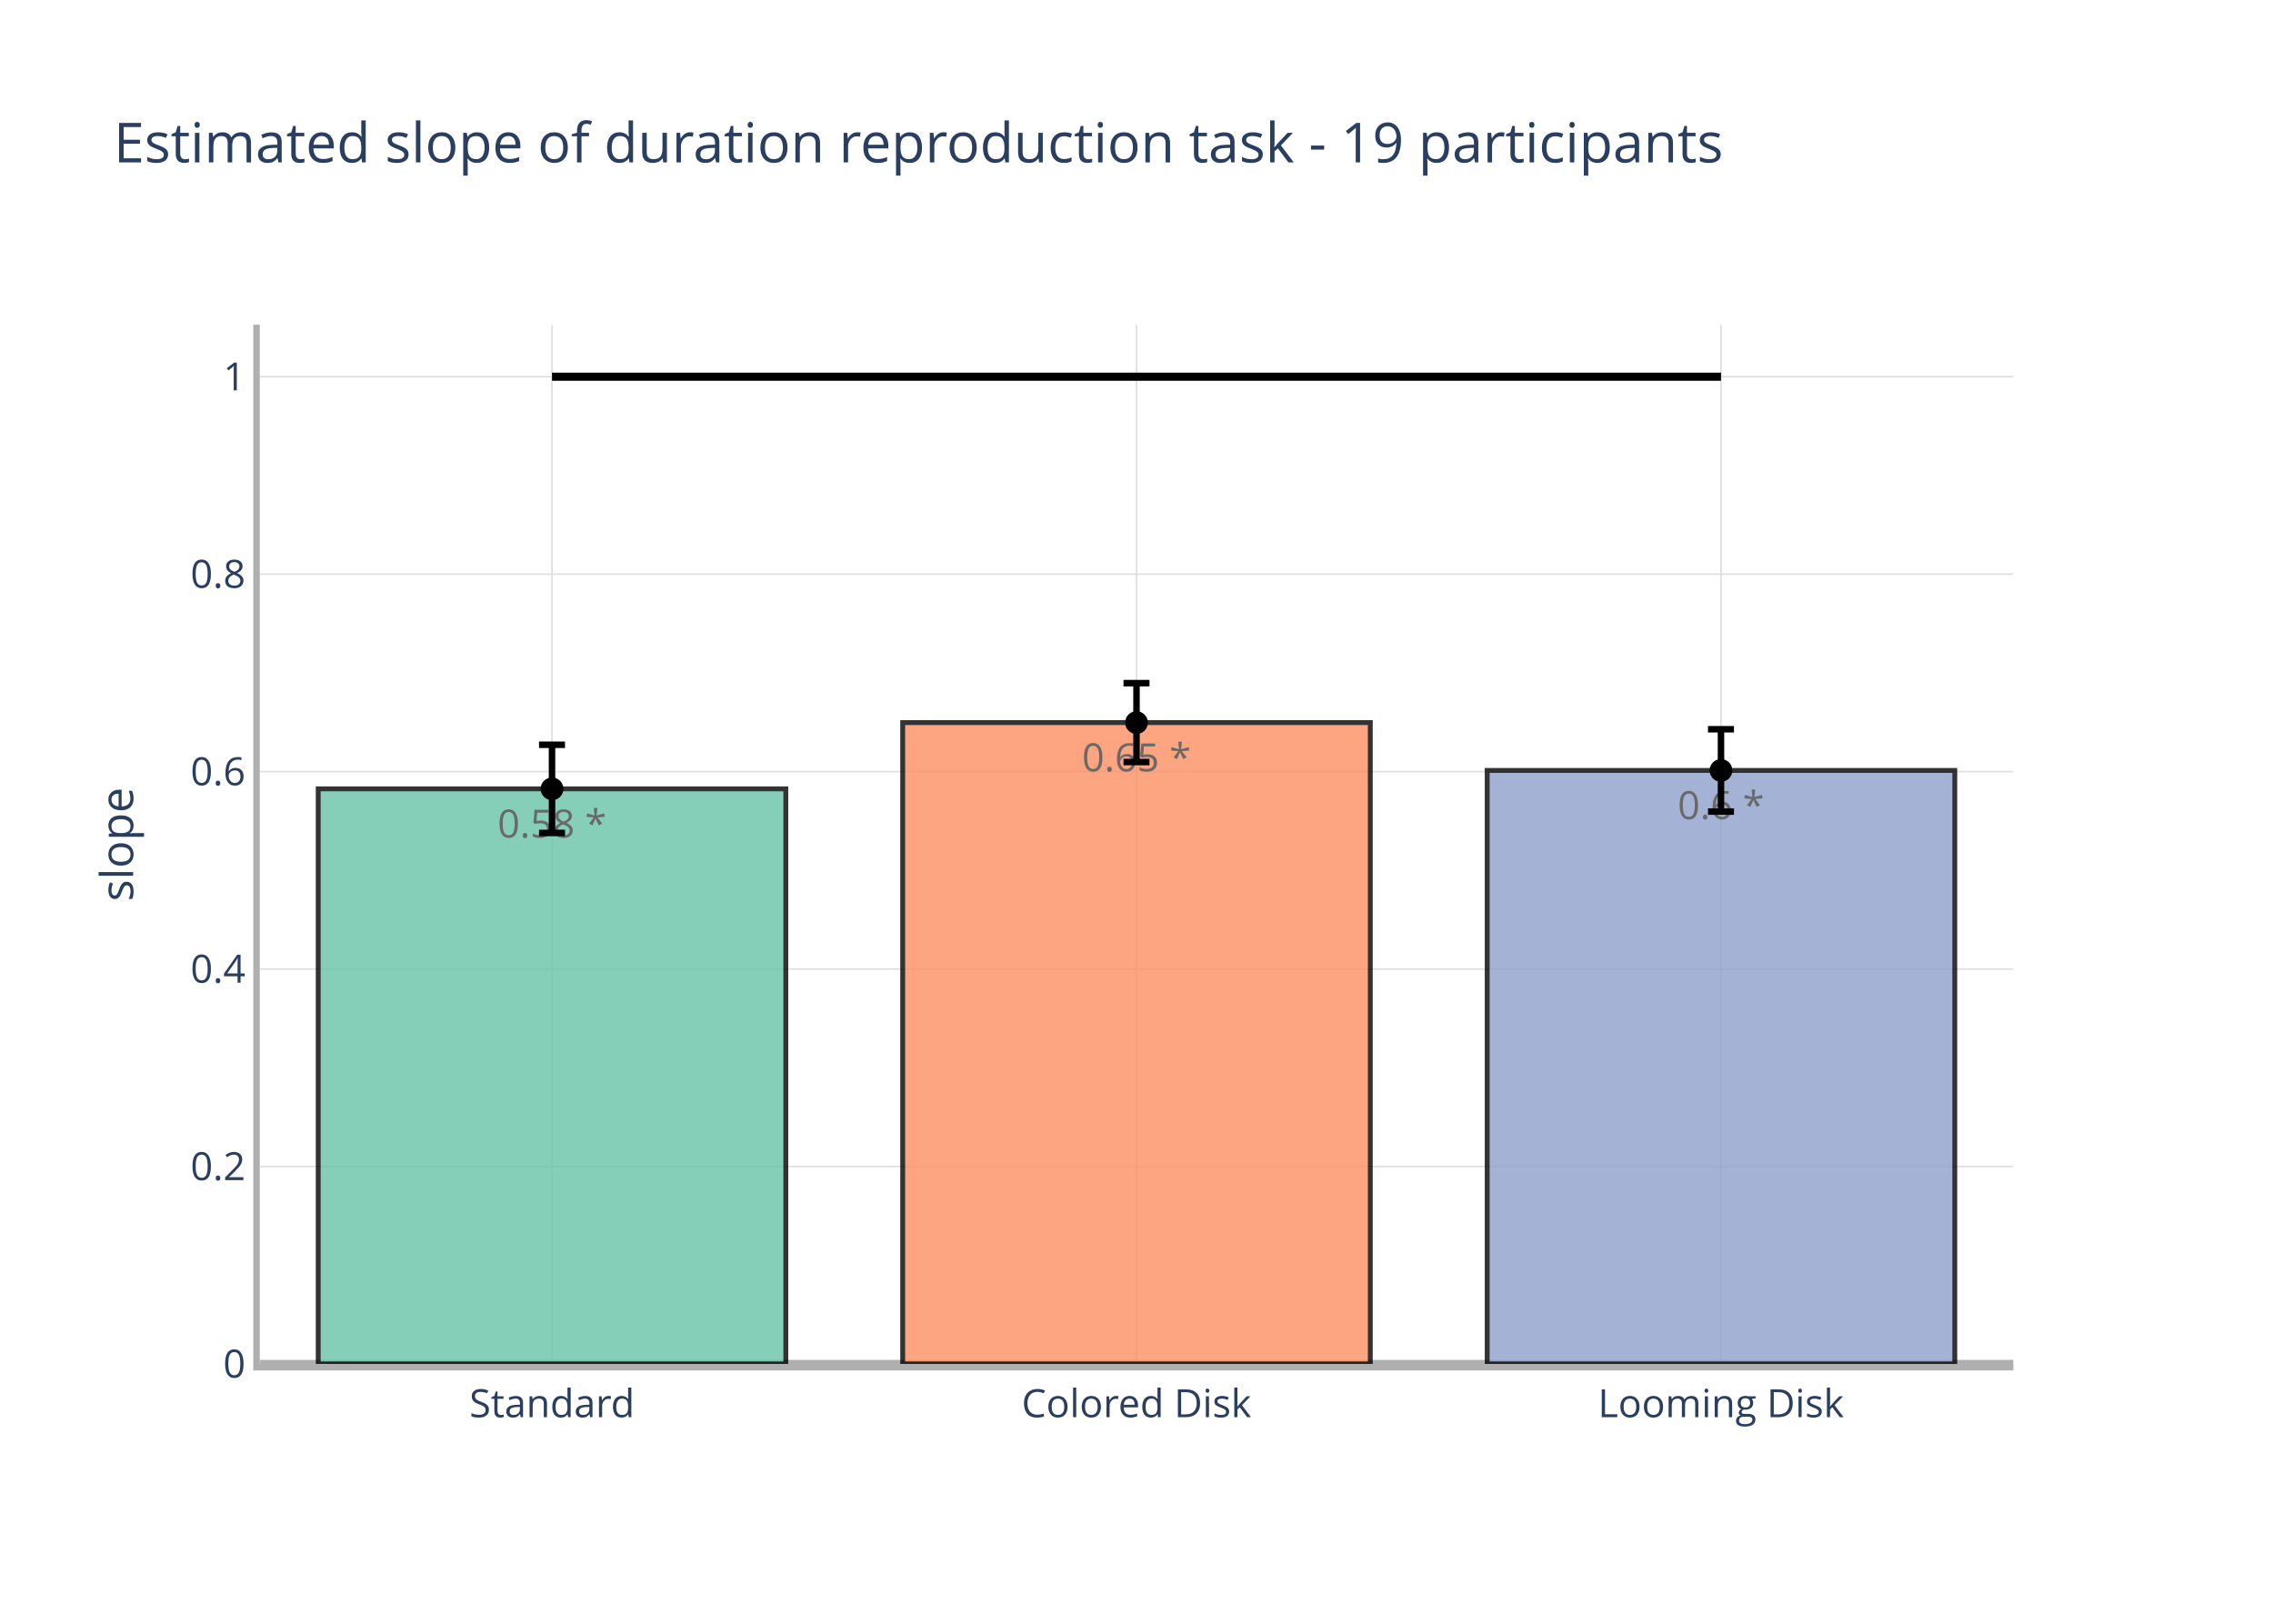
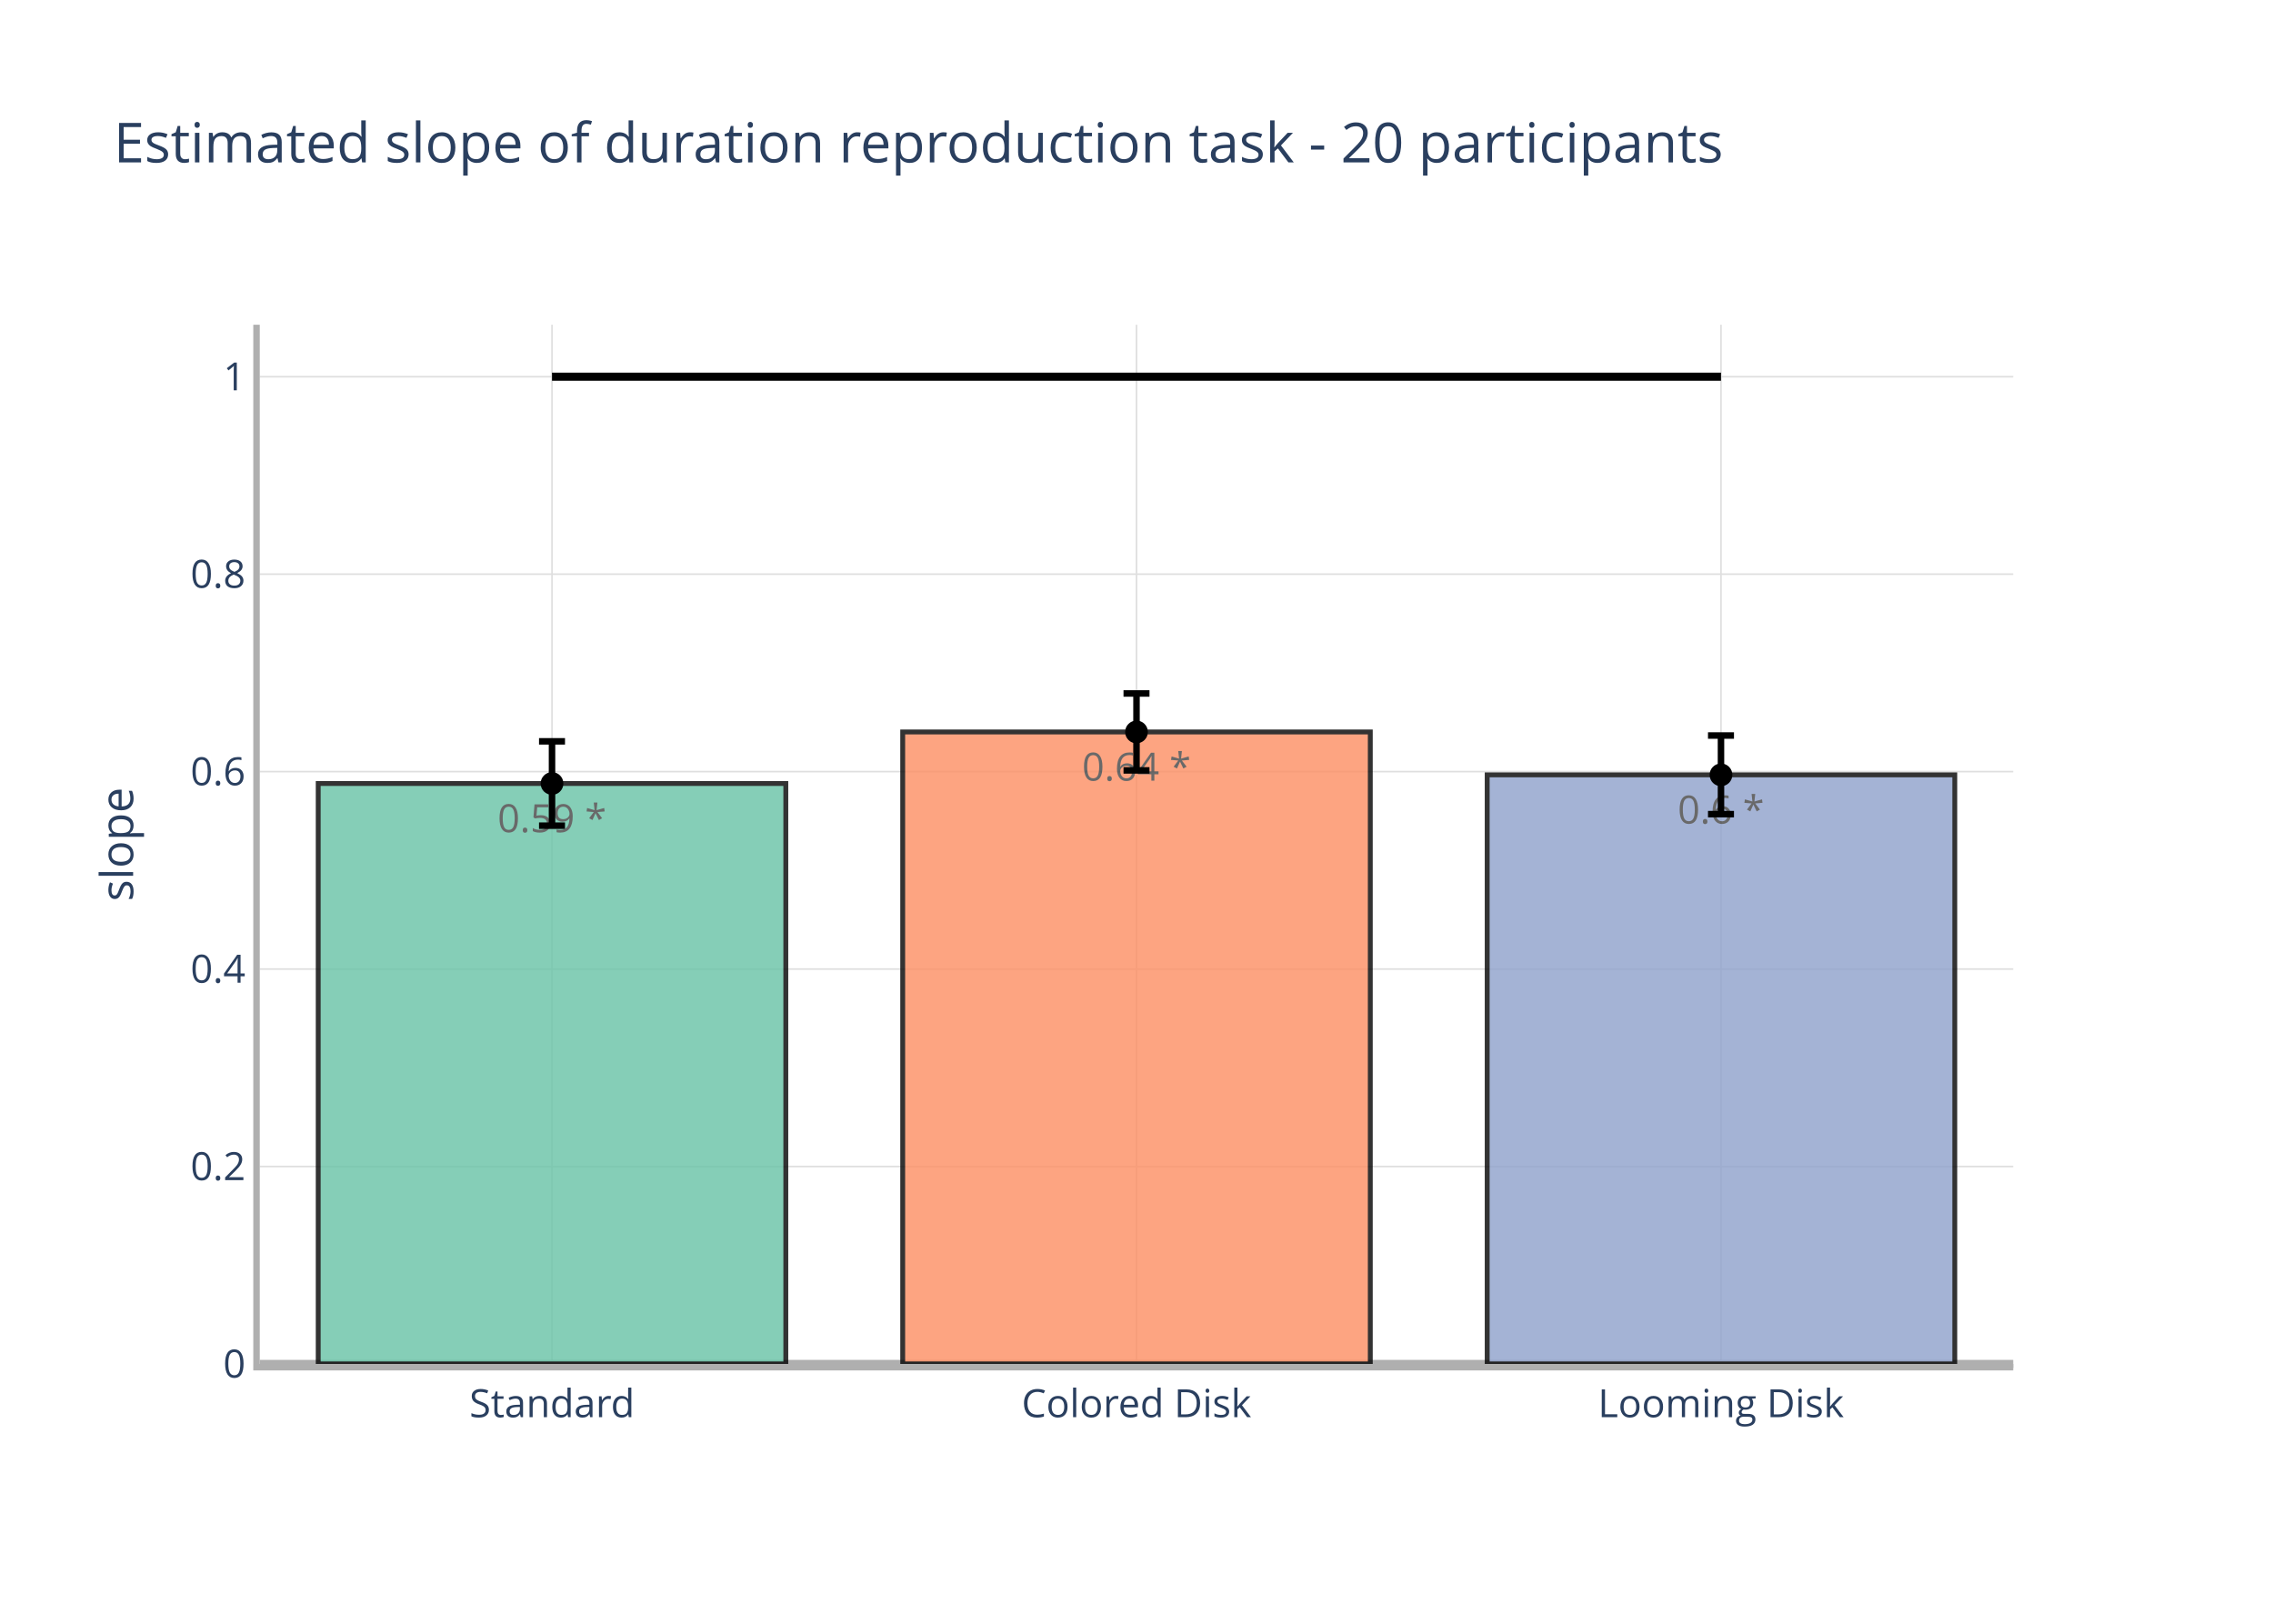
<svg xmlns="http://www.w3.org/2000/svg" class="main-svg" width="700" height="500" viewBox="0 0 700 500">
  <rect x="0" y="0" width="700" height="500" style="fill: rgb(255, 255, 255); fill-opacity: 1;" />
-   <defs id="defs-ce77f1">
+   <defs id="defs-d1d5cd">
    <g class="clips">
-       <clipPath id="clipce77f1xyplot" class="plotclip">
+       <clipPath id="clipd1d5cdxyplot" class="plotclip">
        <rect width="540" height="320" />
      </clipPath>
-       <clipPath class="axesclip" id="clipce77f1x">
+       <clipPath class="axesclip" id="clipd1d5cdx">
        <rect x="80" y="0" width="540" height="500" />
      </clipPath>
-       <clipPath class="axesclip" id="clipce77f1y">
+       <clipPath class="axesclip" id="clipd1d5cdy">
        <rect x="0" y="100" width="700" height="320" />
      </clipPath>
-       <clipPath class="axesclip" id="clipce77f1xy">
+       <clipPath class="axesclip" id="clipd1d5cdxy">
        <rect x="80" y="100" width="540" height="320" />
      </clipPath>
    </g>
    <g class="gradients" />
  </defs>
  <g class="bglayer">
    <rect class="bg" x="80" y="100" width="540" height="320" style="fill: rgb(255, 255, 255); fill-opacity: 1; stroke-width: 0;" />
  </g>
  <g class="layer-below">
    <g class="imagelayer" />
    <g class="shapelayer" />
  </g>
  <g class="cartesianlayer">
    <g class="subplot xy">
      <g class="layer-subplot">
        <g class="shapelayer" />
        <g class="imagelayer" />
      </g>
      <g class="gridlayer">
        <g class="x">
          <path class="xgrid crisp" transform="translate(170,0)" d="M0,100v320" style="stroke: rgb(223, 223, 223); stroke-opacity: 1; stroke-width: 0.5px;" />
          <path class="xgrid crisp" transform="translate(350,0)" d="M0,100v320" style="stroke: rgb(223, 223, 223); stroke-opacity: 1; stroke-width: 0.5px;" />
          <path class="xgrid crisp" transform="translate(530,0)" d="M0,100v320" style="stroke: rgb(223, 223, 223); stroke-opacity: 1; stroke-width: 0.5px;" />
        </g>
        <g class="y">
          <path class="ygrid crisp" transform="translate(0,359.2)" d="M80,0h540" style="stroke: rgb(223, 223, 223); stroke-opacity: 1; stroke-width: 0.5px;" />
          <path class="ygrid crisp" transform="translate(0,298.4)" d="M80,0h540" style="stroke: rgb(223, 223, 223); stroke-opacity: 1; stroke-width: 0.5px;" />
          <path class="ygrid crisp" transform="translate(0,237.6)" d="M80,0h540" style="stroke: rgb(223, 223, 223); stroke-opacity: 1; stroke-width: 0.5px;" />
          <path class="ygrid crisp" transform="translate(0,176.8)" d="M80,0h540" style="stroke: rgb(223, 223, 223); stroke-opacity: 1; stroke-width: 0.5px;" />
          <path class="ygrid crisp" transform="translate(0,116)" d="M80,0h540" style="stroke: rgb(223, 223, 223); stroke-opacity: 1; stroke-width: 0.5px;" />
        </g>
      </g>
      <g class="zerolinelayer">
        <path class="yzl zl crisp" transform="translate(0,420)" d="M80,0h540" style="stroke: rgb(175, 175, 175); stroke-opacity: 1; stroke-width: 2.5px;" />
      </g>
      <path class="xlines-below" />
      <path class="ylines-below" />
      <g class="overlines-below" />
      <g class="xaxislayer-below" />
      <g class="yaxislayer-below" />
      <g class="overaxes-below" />
-       <g class="plot" transform="translate(80, 100)" clip-path="url('#clipce77f1xyplot')">
+       <g class="plot" transform="translate(80, 100)" clip-path="url('#clipd1d5cdxyplot')">
        <g class="barlayer mlayer">
          <g class="trace bars" style="opacity: 0.8;">
            <g class="points">
              <g class="point">
-                 <path d="M18,320V142.91H162V320Z" style="vector-effect: non-scaling-stroke; opacity: 1; stroke-width: 1.5px; fill: rgb(102, 194, 165); fill-opacity: 1; stroke: rgb(0, 0, 0); stroke-opacity: 1;" />
-                 <text class="bartext bartext-inside" transform="translate(90 157.91)" text-anchor="middle" data-notex="1" x="0" y="0" style="font-family: 'Open Sans', verdana, arial, sans-serif; font-size: 12px; fill: rgb(68, 68, 68); fill-opacity: 1; white-space: pre;">0.58 *</text>
+                 <path d="M18,320V141.26H162V320Z" style="vector-effect: non-scaling-stroke; opacity: 1; stroke-width: 1.5px; fill: rgb(102, 194, 165); fill-opacity: 1; stroke: rgb(0, 0, 0); stroke-opacity: 1;" />
+                 <text class="bartext bartext-inside" transform="translate(90 156.26)" text-anchor="middle" data-notex="1" x="0" y="0" style="font-family: 'Open Sans', verdana, arial, sans-serif; font-size: 12px; fill: rgb(68, 68, 68); fill-opacity: 1; white-space: pre;">0.59 *</text>
              </g>
            </g>
          </g>
          <g class="trace bars" style="opacity: 0.8;">
            <g class="points">
              <g class="point">
-                 <path d="M198,320V122.51H342V320Z" style="vector-effect: non-scaling-stroke; opacity: 1; stroke-width: 1.5px; fill: rgb(252, 141, 98); fill-opacity: 1; stroke: rgb(0, 0, 0); stroke-opacity: 1;" />
-                 <text class="bartext bartext-inside" transform="translate(270 137.51)" text-anchor="middle" data-notex="1" x="0" y="0" style="font-family: 'Open Sans', verdana, arial, sans-serif; font-size: 12px; fill: rgb(68, 68, 68); fill-opacity: 1; white-space: pre;">0.65 *</text>
+                 <path d="M198,320V125.39H342V320Z" style="vector-effect: non-scaling-stroke; opacity: 1; stroke-width: 1.5px; fill: rgb(252, 141, 98); fill-opacity: 1; stroke: rgb(0, 0, 0); stroke-opacity: 1;" />
+                 <text class="bartext bartext-inside" transform="translate(270 140.39)" text-anchor="middle" data-notex="1" x="0" y="0" style="font-family: 'Open Sans', verdana, arial, sans-serif; font-size: 12px; fill: rgb(68, 68, 68); fill-opacity: 1; white-space: pre;">0.64 *</text>
              </g>
            </g>
          </g>
          <g class="trace bars" style="opacity: 0.8;">
            <g class="points">
              <g class="point">
-                 <path d="M378,320V137.24H522V320Z" style="vector-effect: non-scaling-stroke; opacity: 1; stroke-width: 1.5px; fill: rgb(141, 160, 203); fill-opacity: 1; stroke: rgb(0, 0, 0); stroke-opacity: 1;" />
-                 <text class="bartext bartext-inside" transform="translate(450 152.24)" text-anchor="middle" data-notex="1" x="0" y="0" style="font-family: 'Open Sans', verdana, arial, sans-serif; font-size: 12px; fill: rgb(68, 68, 68); fill-opacity: 1; white-space: pre;">0.6 *</text>
+                 <path d="M378,320V138.6H522V320Z" style="vector-effect: non-scaling-stroke; opacity: 1; stroke-width: 1.5px; fill: rgb(141, 160, 203); fill-opacity: 1; stroke: rgb(0, 0, 0); stroke-opacity: 1;" />
+                 <text class="bartext bartext-inside" transform="translate(450 153.6)" text-anchor="middle" data-notex="1" x="0" y="0" style="font-family: 'Open Sans', verdana, arial, sans-serif; font-size: 12px; fill: rgb(68, 68, 68); fill-opacity: 1; white-space: pre;">0.6 *</text>
              </g>
            </g>
          </g>
        </g>
        <g class="scatterlayer mlayer">
-           <g class="trace scatter trace48cb25" style="stroke-miterlimit: 2; opacity: 1;">
+           <g class="trace scatter trace9f9532" style="stroke-miterlimit: 2; opacity: 1;">
            <g class="fills" />
            <g class="errorbars">
              <g class="errorbar">
-                 <path class="yerror" d="M86,129.34h8m-4,0V156.49m-4,0h8" style="vector-effect: non-scaling-stroke; stroke-width: 2px; stroke: rgb(0, 0, 0); stroke-opacity: 1;" />
+                 <path class="yerror" d="M86,128.28h8m-4,0V154.25m-4,0h8" style="vector-effect: non-scaling-stroke; stroke-width: 2px; stroke: rgb(0, 0, 0); stroke-opacity: 1;" />
              </g>
            </g>
            <g class="lines" />
            <g class="points">
-               <path class="point" transform="translate(90,142.91)" d="M2.5,0A2.5,2.5 0 1,1 0,-2.5A2.5,2.5 0 0,1 2.5,0Z" style="opacity: 1; stroke-width: 2px; fill: rgb(0, 0, 0); fill-opacity: 1; stroke: rgb(0, 0, 0); stroke-opacity: 1;" />
+               <path class="point" transform="translate(90,141.26)" d="M2.5,0A2.5,2.5 0 1,1 0,-2.5A2.5,2.5 0 0,1 2.5,0Z" style="opacity: 1; stroke-width: 2px; fill: rgb(0, 0, 0); fill-opacity: 1; stroke: rgb(0, 0, 0); stroke-opacity: 1;" />
            </g>
            <g class="text" />
          </g>
-           <g class="trace scatter trace41d7c6" style="stroke-miterlimit: 2; opacity: 1;">
+           <g class="trace scatter tracee76f2e" style="stroke-miterlimit: 2; opacity: 1;">
            <g class="fills" />
            <g class="errorbars">
              <g class="errorbar">
-                 <path class="yerror" d="M266,110.36h8m-4,0V134.65m-4,0h8" style="vector-effect: non-scaling-stroke; stroke-width: 2px; stroke: rgb(0, 0, 0); stroke-opacity: 1;" />
+                 <path class="yerror" d="M266,113.54h8m-4,0V137.23m-4,0h8" style="vector-effect: non-scaling-stroke; stroke-width: 2px; stroke: rgb(0, 0, 0); stroke-opacity: 1;" />
              </g>
            </g>
            <g class="lines" />
            <g class="points">
-               <path class="point" transform="translate(270,122.51)" d="M2.5,0A2.5,2.5 0 1,1 0,-2.5A2.5,2.5 0 0,1 2.5,0Z" style="opacity: 1; stroke-width: 2px; fill: rgb(0, 0, 0); fill-opacity: 1; stroke: rgb(0, 0, 0); stroke-opacity: 1;" />
+               <path class="point" transform="translate(270,125.39)" d="M2.5,0A2.5,2.5 0 1,1 0,-2.5A2.5,2.5 0 0,1 2.5,0Z" style="opacity: 1; stroke-width: 2px; fill: rgb(0, 0, 0); fill-opacity: 1; stroke: rgb(0, 0, 0); stroke-opacity: 1;" />
            </g>
            <g class="text" />
          </g>
-           <g class="trace scatter tracecfe286" style="stroke-miterlimit: 2; opacity: 1;">
+           <g class="trace scatter tracef14de2" style="stroke-miterlimit: 2; opacity: 1;">
            <g class="fills" />
            <g class="errorbars">
              <g class="errorbar">
-                 <path class="yerror" d="M446,124.56h8m-4,0V149.91m-4,0h8" style="vector-effect: non-scaling-stroke; stroke-width: 2px; stroke: rgb(0, 0, 0); stroke-opacity: 1;" />
+                 <path class="yerror" d="M446,126.49h8m-4,0V150.7m-4,0h8" style="vector-effect: non-scaling-stroke; stroke-width: 2px; stroke: rgb(0, 0, 0); stroke-opacity: 1;" />
              </g>
            </g>
            <g class="lines" />
            <g class="points">
-               <path class="point" transform="translate(450,137.24)" d="M2.5,0A2.5,2.5 0 1,1 0,-2.5A2.5,2.5 0 0,1 2.5,0Z" style="opacity: 1; stroke-width: 2px; fill: rgb(0, 0, 0); fill-opacity: 1; stroke: rgb(0, 0, 0); stroke-opacity: 1;" />
+               <path class="point" transform="translate(450,138.6)" d="M2.5,0A2.5,2.5 0 1,1 0,-2.5A2.5,2.5 0 0,1 2.5,0Z" style="opacity: 1; stroke-width: 2px; fill: rgb(0, 0, 0); fill-opacity: 1; stroke: rgb(0, 0, 0); stroke-opacity: 1;" />
            </g>
            <g class="text" />
          </g>
-           <g class="trace scatter trace176880" style="stroke-miterlimit: 2; opacity: 1;">
+           <g class="trace scatter trace6a807a" style="stroke-miterlimit: 2; opacity: 1;">
            <g class="fills" />
            <g class="errorbars" />
            <g class="lines">
              <path class="js-line" d="M90,16L450,16" style="vector-effect: non-scaling-stroke; fill: none; stroke: rgb(0, 0, 0); stroke-opacity: 1; stroke-width: 2.5px; opacity: 1;" />
            </g>
            <g class="points" />
            <g class="text" />
          </g>
        </g>
      </g>
      <g class="overplot" />
      <path class="xlines-above crisp" d="M78,421H620" style="fill: none; stroke-width: 2px; stroke: rgb(175, 175, 175); stroke-opacity: 1;" />
      <path class="ylines-above crisp" d="M79,100V420" style="fill: none; stroke-width: 2px; stroke: rgb(175, 175, 175); stroke-opacity: 1;" />
      <g class="overlines-above" />
      <g class="xaxislayer-above">
        <g class="xtick">
          <text text-anchor="middle" x="0" y="436.4" transform="translate(170,0)" style="font-family: 'Open Sans', verdana, arial, sans-serif; font-size: 12px; fill: rgb(42, 63, 95); fill-opacity: 1; white-space: pre;">Standard</text>
        </g>
        <g class="xtick">
          <text text-anchor="middle" x="0" y="436.4" transform="translate(350,0)" style="font-family: 'Open Sans', verdana, arial, sans-serif; font-size: 12px; fill: rgb(42, 63, 95); fill-opacity: 1; white-space: pre;">Colored Disk</text>
        </g>
        <g class="xtick">
          <text text-anchor="middle" x="0" y="436.4" transform="translate(530,0)" style="font-family: 'Open Sans', verdana, arial, sans-serif; font-size: 12px; fill: rgb(42, 63, 95); fill-opacity: 1; white-space: pre;">Looming Disk</text>
        </g>
      </g>
      <g class="yaxislayer-above">
        <g class="ytick">
          <text text-anchor="end" x="75.6" y="4.2" transform="translate(0,420)" style="font-family: 'Open Sans', verdana, arial, sans-serif; font-size: 12px; fill: rgb(42, 63, 95); fill-opacity: 1; white-space: pre;">0</text>
        </g>
        <g class="ytick">
          <text text-anchor="end" x="75.6" y="4.2" transform="translate(0,359.2)" style="font-family: 'Open Sans', verdana, arial, sans-serif; font-size: 12px; fill: rgb(42, 63, 95); fill-opacity: 1; white-space: pre;">0.2</text>
        </g>
        <g class="ytick">
          <text text-anchor="end" x="75.6" y="4.2" transform="translate(0,298.4)" style="font-family: 'Open Sans', verdana, arial, sans-serif; font-size: 12px; fill: rgb(42, 63, 95); fill-opacity: 1; white-space: pre;">0.4</text>
        </g>
        <g class="ytick">
          <text text-anchor="end" x="75.6" y="4.2" transform="translate(0,237.6)" style="font-family: 'Open Sans', verdana, arial, sans-serif; font-size: 12px; fill: rgb(42, 63, 95); fill-opacity: 1; white-space: pre;">0.6</text>
        </g>
        <g class="ytick">
          <text text-anchor="end" x="75.6" y="4.2" transform="translate(0,176.8)" style="font-family: 'Open Sans', verdana, arial, sans-serif; font-size: 12px; fill: rgb(42, 63, 95); fill-opacity: 1; white-space: pre;">0.8</text>
        </g>
        <g class="ytick">
          <text text-anchor="end" x="75.6" y="4.2" transform="translate(0,116)" style="font-family: 'Open Sans', verdana, arial, sans-serif; font-size: 12px; fill: rgb(42, 63, 95); fill-opacity: 1; white-space: pre;">1</text>
        </g>
      </g>
      <g class="overaxes-above" />
    </g>
  </g>
  <g class="polarlayer" />
  <g class="ternarylayer" />
  <g class="geolayer" />
  <g class="funnelarealayer" />
  <g class="pielayer" />
  <g class="sunburstlayer" />
  <g class="glimages" />
-   <defs id="topdefs-ce77f1">
+   <defs id="topdefs-d1d5cd">
    <g class="clips" />
  </defs>
  <g class="layer-above">
    <g class="imagelayer" />
    <g class="shapelayer" />
  </g>
  <g class="infolayer">
    <g class="g-gtitle">
-       <text class="gtitle" x="35" y="50" text-anchor="start" dy="0em" style="font-family: 'Open Sans', verdana, arial, sans-serif; font-size: 17px; fill: rgb(42, 63, 95); opacity: 1; font-weight: normal; white-space: pre;">Estimated slope of duration reproduction task - 19 participants</text>
+       <text class="gtitle" x="35" y="50" text-anchor="start" dy="0em" style="font-family: 'Open Sans', verdana, arial, sans-serif; font-size: 17px; fill: rgb(42, 63, 95); opacity: 1; font-weight: normal; white-space: pre;">Estimated slope of duration reproduction task - 20 participants</text>
    </g>
    <g class="g-xtitle" />
    <g class="g-ytitle">
      <text class="ytitle" transform="rotate(-90,41,260)" x="41" y="260" text-anchor="middle" style="font-family: 'Open Sans', verdana, arial, sans-serif; font-size: 14px; fill: rgb(42, 63, 95); opacity: 1; font-weight: normal; white-space: pre;">slope</text>
    </g>
  </g>
</svg>
